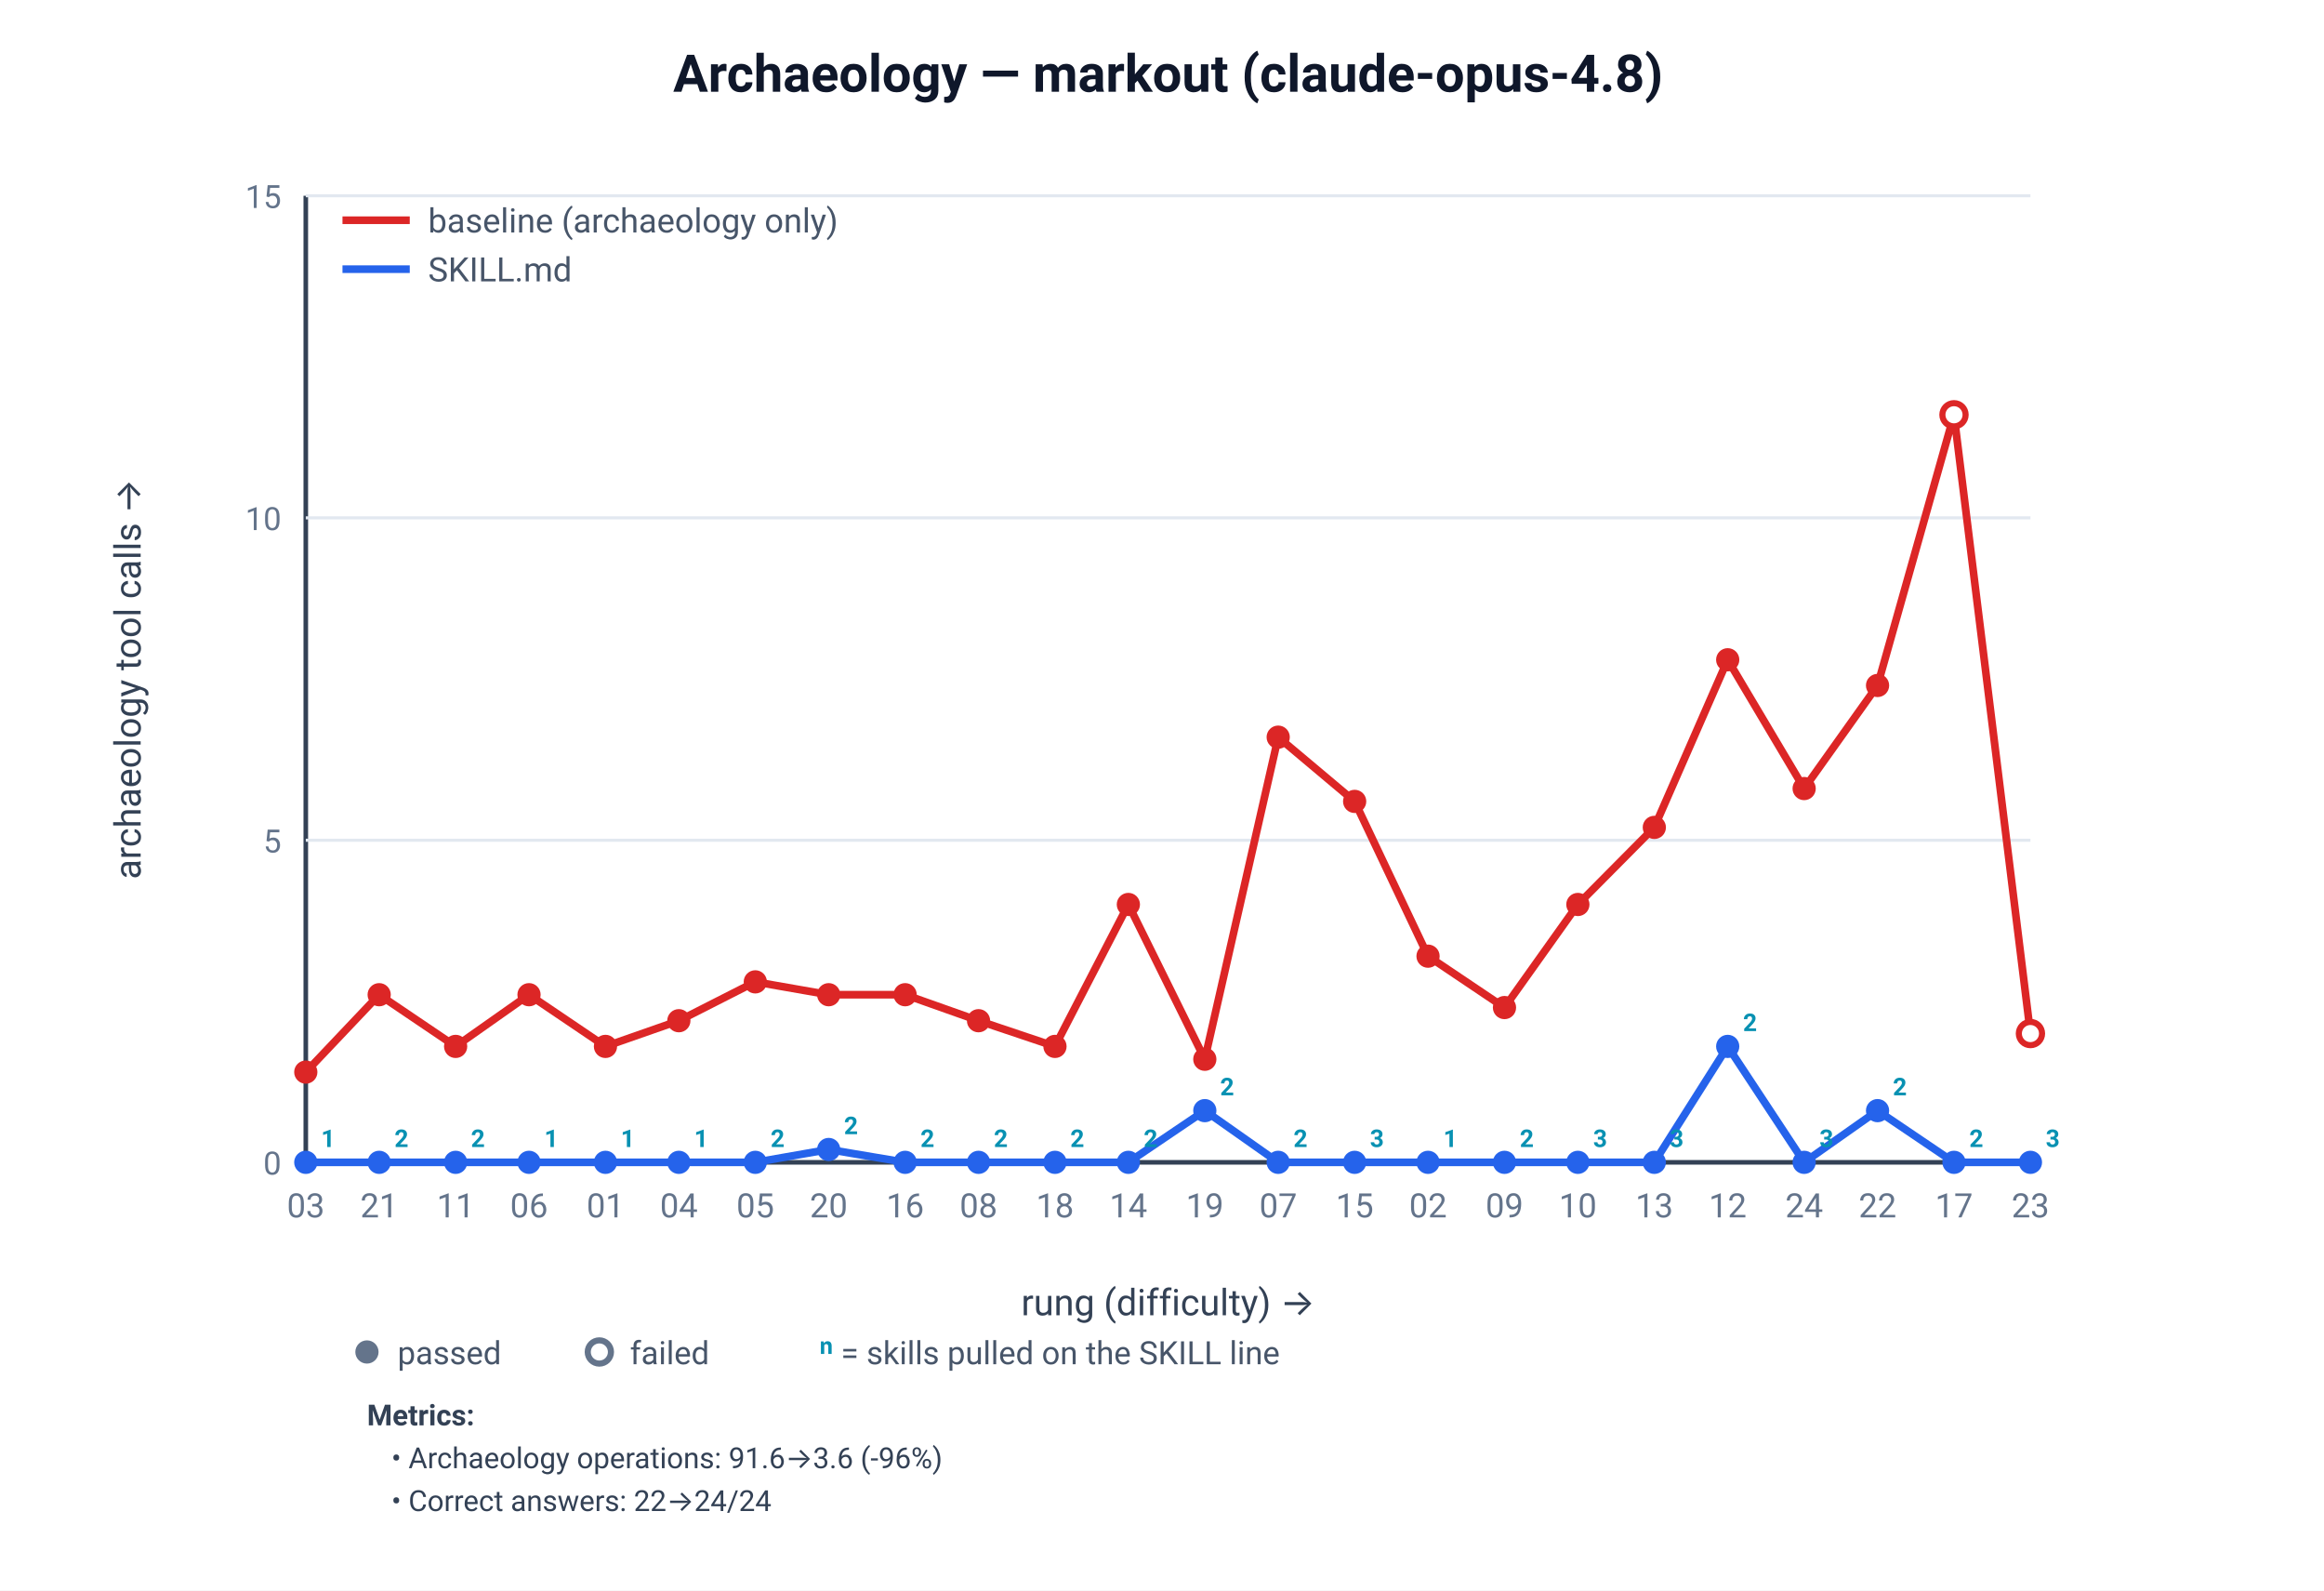
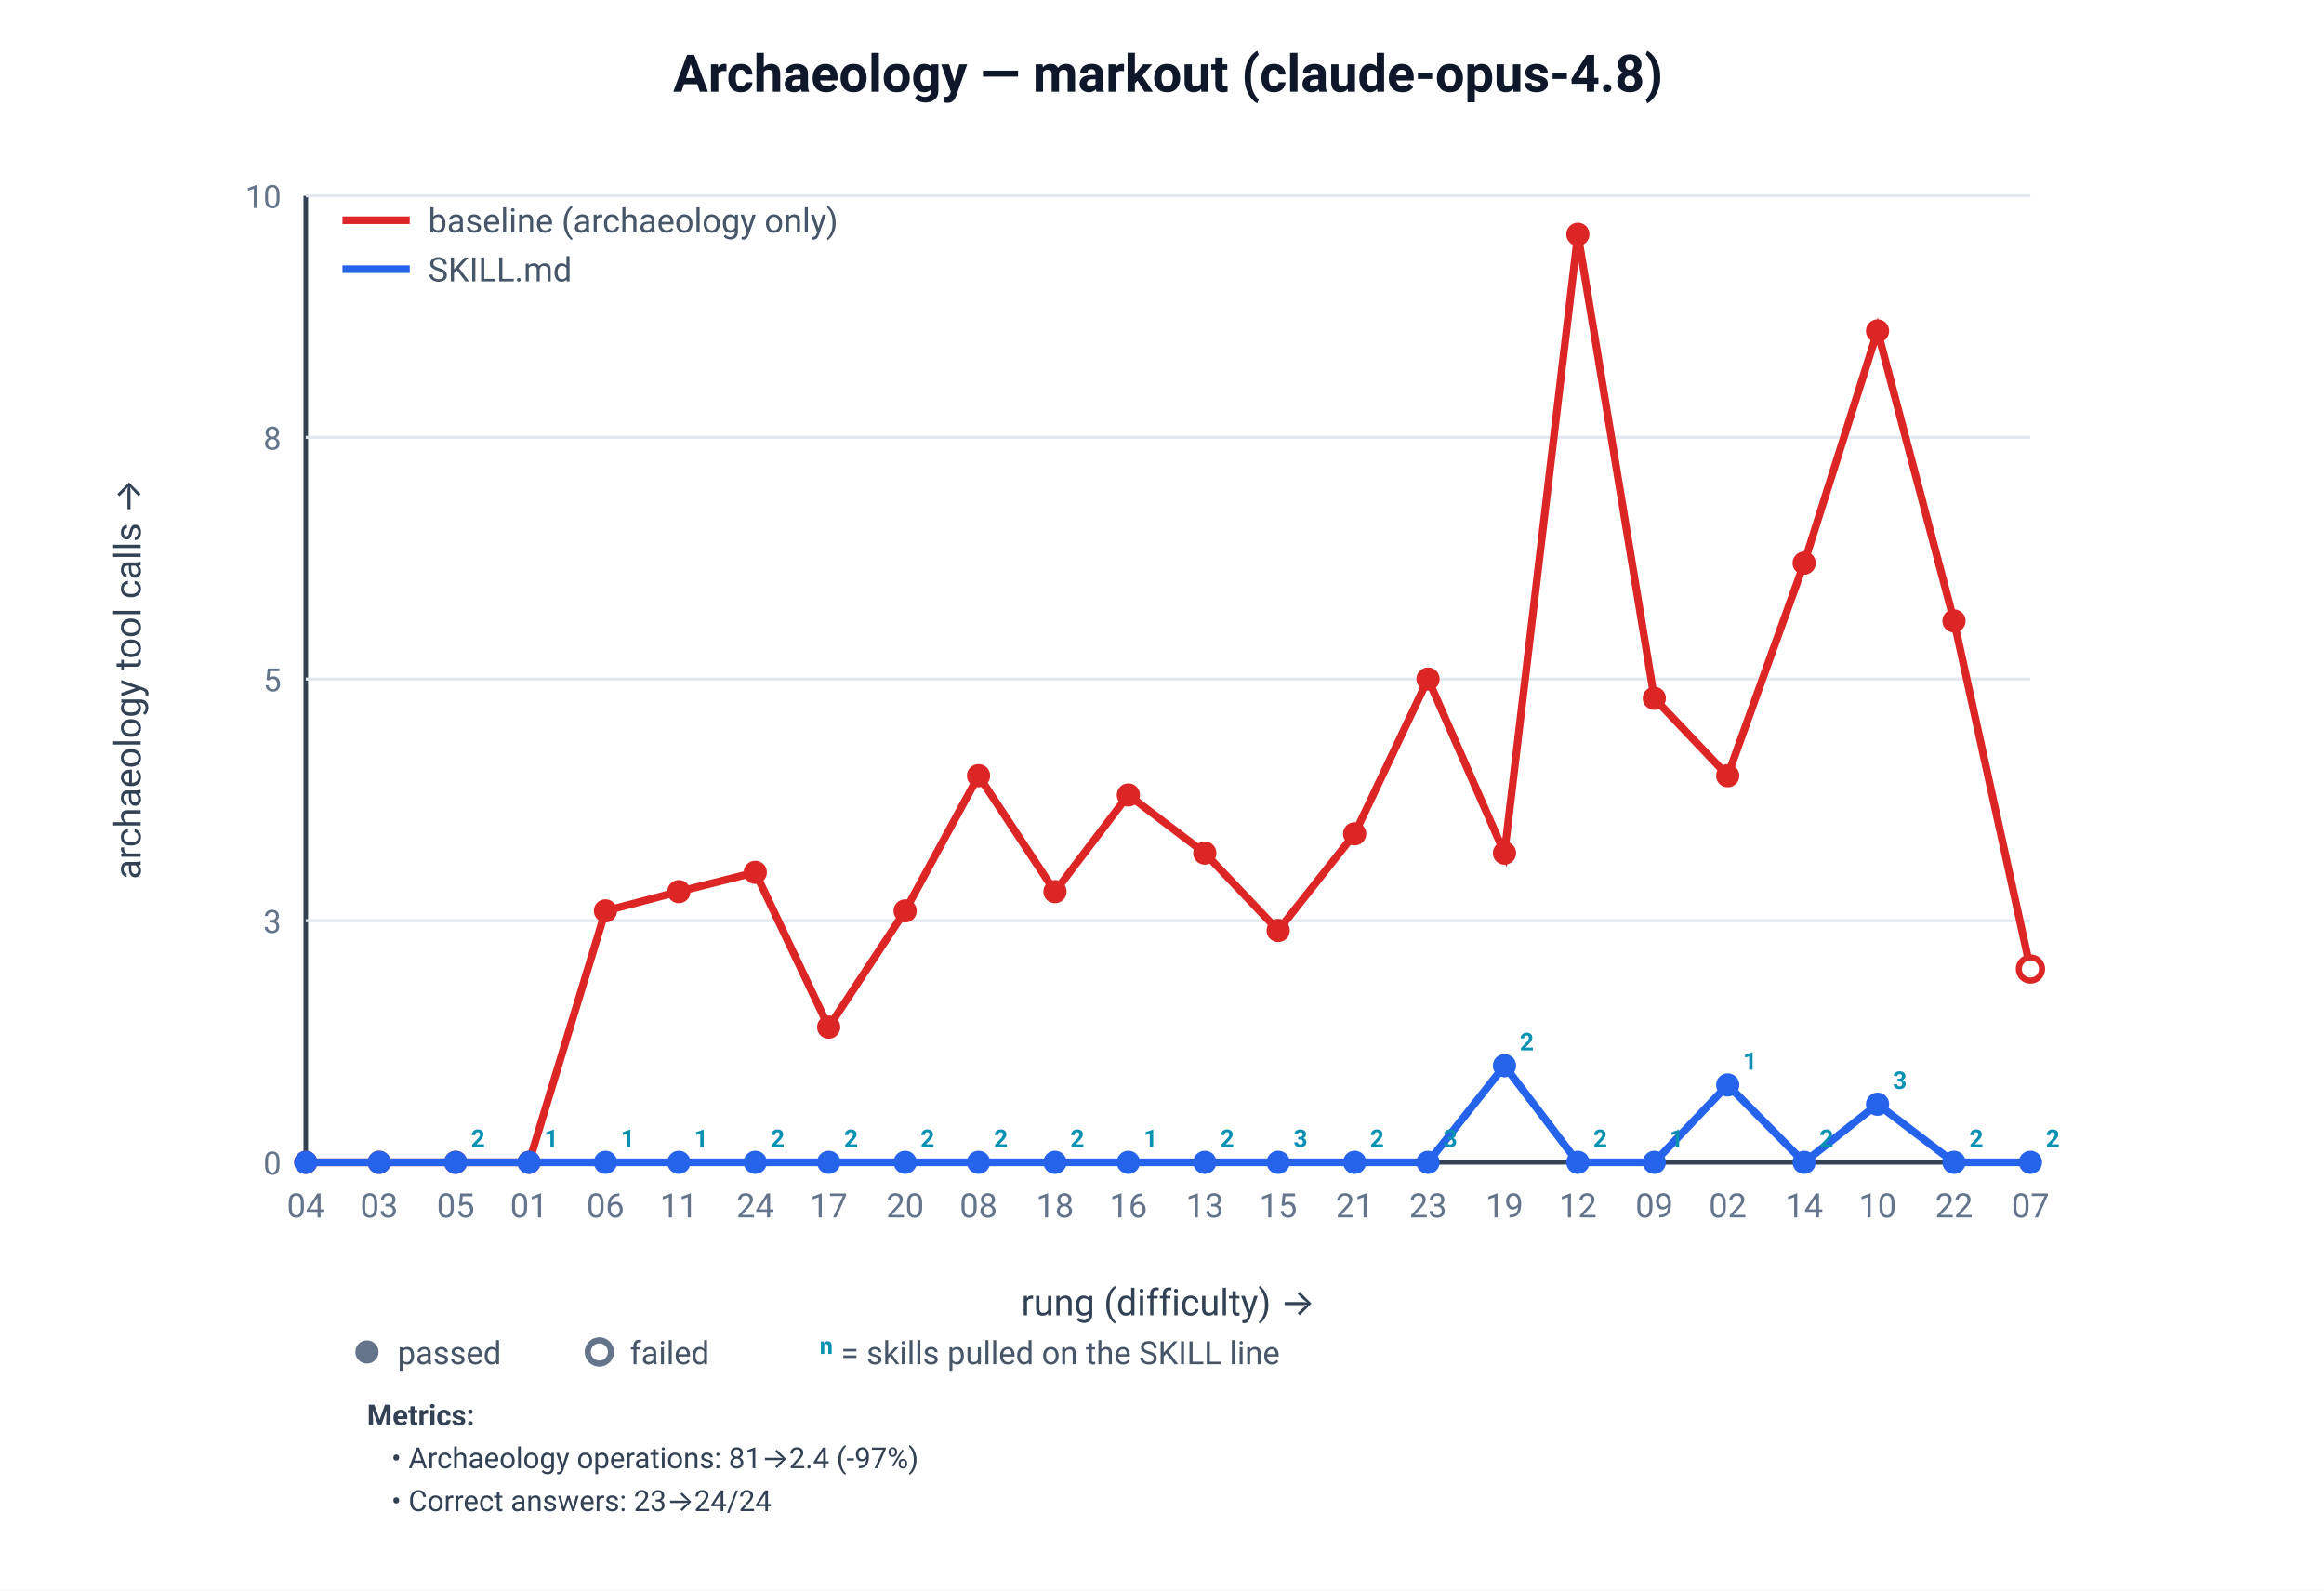
<svg xmlns="http://www.w3.org/2000/svg" viewBox="0 0 760 520" font-family="ui-sans-serif, system-ui, -apple-system, Segoe UI, Roboto, sans-serif">
  <rect width="760" height="520" fill="#ffffff" />
  <text x="382" y="30" text-anchor="middle" font-size="17" font-weight="700" fill="#0f172a">Archaeology — markout (claude-opus-4.8)</text>
  <line x1="100" y1="380" x2="664" y2="380" stroke="#334155" stroke-width="1.5" />
  <line x1="100" y1="380" x2="100" y2="64" stroke="#334155" stroke-width="1.5" />
  <text x="92" y="384" text-anchor="end" font-size="10.5" fill="#64748b">0</text>
-   <line x1="100" y1="274.7" x2="664" y2="274.7" stroke="#e2e8f0" stroke-width="1" />
-   <text x="92" y="278.7" text-anchor="end" font-size="10.5" fill="#64748b">5</text>
-   <line x1="100" y1="169.3" x2="664" y2="169.3" stroke="#e2e8f0" stroke-width="1" />
-   <text x="92" y="173.3" text-anchor="end" font-size="10.5" fill="#64748b">10</text>
+   <line x1="100" y1="301" x2="664" y2="301" stroke="#e2e8f0" stroke-width="1" />
+   <text x="92" y="305" text-anchor="end" font-size="10.5" fill="#64748b">3</text>
+   <line x1="100" y1="222" x2="664" y2="222" stroke="#e2e8f0" stroke-width="1" />
+   <text x="92" y="226" text-anchor="end" font-size="10.5" fill="#64748b">5</text>
+   <line x1="100" y1="143" x2="664" y2="143" stroke="#e2e8f0" stroke-width="1" />
+   <text x="92" y="147" text-anchor="end" font-size="10.5" fill="#64748b">8</text>
  <line x1="100" y1="64" x2="664" y2="64" stroke="#e2e8f0" stroke-width="1" />
-   <text x="92" y="68" text-anchor="end" font-size="10.5" fill="#64748b">15</text>
+   <text x="92" y="68" text-anchor="end" font-size="10.5" fill="#64748b">10</text>
  <text x="382" y="430" text-anchor="middle" font-size="12" fill="#334155">rung (difficulty) →</text>
  <text x="46" y="222" text-anchor="middle" font-size="12" fill="#334155" transform="rotate(-90 46 222)">archaeology tool calls →</text>
  <g font-size="11" fill="#64748b" text-anchor="middle">
-     <text x="100" y="398">03</text>
-     <text x="124" y="398">21</text>
-     <text x="149" y="398">11</text>
-     <text x="173" y="398">06</text>
-     <text x="198" y="398">01</text>
-     <text x="222" y="398">04</text>
-     <text x="247" y="398">05</text>
-     <text x="271" y="398">20</text>
-     <text x="296" y="398">16</text>
+     <text x="100" y="398">04</text>
+     <text x="124" y="398">03</text>
+     <text x="149" y="398">05</text>
+     <text x="173" y="398">01</text>
+     <text x="198" y="398">06</text>
+     <text x="222" y="398">11</text>
+     <text x="247" y="398">24</text>
+     <text x="271" y="398">17</text>
+     <text x="296" y="398">20</text>
    <text x="320" y="398">08</text>
    <text x="345" y="398">18</text>
-     <text x="369" y="398">14</text>
-     <text x="394" y="398">19</text>
-     <text x="418" y="398">07</text>
-     <text x="443" y="398">15</text>
-     <text x="467" y="398">02</text>
-     <text x="492" y="398">09</text>
-     <text x="516" y="398">10</text>
-     <text x="541" y="398">13</text>
-     <text x="565" y="398">12</text>
-     <text x="590" y="398">24</text>
-     <text x="614" y="398">22</text>
-     <text x="639" y="398">17</text>
-     <text x="664" y="398">23</text>
+     <text x="369" y="398">16</text>
+     <text x="394" y="398">13</text>
+     <text x="418" y="398">15</text>
+     <text x="443" y="398">21</text>
+     <text x="467" y="398">23</text>
+     <text x="492" y="398">19</text>
+     <text x="516" y="398">12</text>
+     <text x="541" y="398">09</text>
+     <text x="565" y="398">02</text>
+     <text x="590" y="398">14</text>
+     <text x="614" y="398">10</text>
+     <text x="639" y="398">22</text>
+     <text x="664" y="398">07</text>
  </g>
-   <polyline points="100,350.5 124,325.2 149,342.1 173,325.2 198,342.1 222,333.7 247,321 271,325.2 296,325.2 320,333.7 345,342.1 369,295.7 394,346.3 418,241 443,262 467,312.6 492,329.4 516,295.7 541,270.5 565,215.7 590,257.8 614,224.1 639,135.6 664,337.9" fill="none" stroke="#dc2626" stroke-width="2.5" />
-   <circle cx="100" cy="350.5" r="3.8" fill="#dc2626" />
-   <circle cx="124" cy="325.2" r="3.8" fill="#dc2626" />
-   <circle cx="149" cy="342.1" r="3.8" fill="#dc2626" />
-   <circle cx="173" cy="325.2" r="3.8" fill="#dc2626" />
-   <circle cx="198" cy="342.1" r="3.8" fill="#dc2626" />
-   <circle cx="222" cy="333.7" r="3.8" fill="#dc2626" />
-   <circle cx="247" cy="321" r="3.8" fill="#dc2626" />
-   <circle cx="271" cy="325.2" r="3.8" fill="#dc2626" />
-   <circle cx="296" cy="325.2" r="3.8" fill="#dc2626" />
-   <circle cx="320" cy="333.7" r="3.8" fill="#dc2626" />
-   <circle cx="345" cy="342.1" r="3.8" fill="#dc2626" />
-   <circle cx="369" cy="295.7" r="3.8" fill="#dc2626" />
-   <circle cx="394" cy="346.3" r="3.8" fill="#dc2626" />
-   <circle cx="418" cy="241" r="3.8" fill="#dc2626" />
-   <circle cx="443" cy="262" r="3.8" fill="#dc2626" />
-   <circle cx="467" cy="312.6" r="3.8" fill="#dc2626" />
-   <circle cx="492" cy="329.4" r="3.8" fill="#dc2626" />
-   <circle cx="516" cy="295.7" r="3.8" fill="#dc2626" />
-   <circle cx="541" cy="270.5" r="3.8" fill="#dc2626" />
-   <circle cx="565" cy="215.7" r="3.8" fill="#dc2626" />
-   <circle cx="590" cy="257.8" r="3.8" fill="#dc2626" />
-   <circle cx="614" cy="224.1" r="3.8" fill="#dc2626" />
-   <circle cx="639" cy="135.6" r="3.8" fill="#ffffff" stroke="#dc2626" stroke-width="2" />
-   <circle cx="664" cy="337.9" r="3.8" fill="#ffffff" stroke="#dc2626" stroke-width="2" />
-   <polyline points="100,380 124,380 149,380 173,380 198,380 222,380 247,380 271,375.8 296,380 320,380 345,380 369,380 394,363.1 418,380 443,380 467,380 492,380 516,380 541,380 565,342.1 590,380 614,363.1 639,380 664,380" fill="none" stroke="#2563eb" stroke-width="2.5" />
+   <polyline points="100,380 124,380 149,380 173,380 198,297.8 222,291.5 247,285.2 271,335.8 296,297.8 320,253.6 345,291.5 369,259.9 394,278.9 418,304.2 443,272.6 467,222 492,278.9 516,76.6 541,228.3 565,253.6 590,184.1 614,108.2 639,203 664,316.8" fill="none" stroke="#dc2626" stroke-width="2.5" />
+   <circle cx="100" cy="380" r="3.8" fill="#dc2626" />
+   <circle cx="124" cy="380" r="3.8" fill="#dc2626" />
+   <circle cx="149" cy="380" r="3.8" fill="#dc2626" />
+   <circle cx="173" cy="380" r="3.8" fill="#dc2626" />
+   <circle cx="198" cy="297.8" r="3.8" fill="#dc2626" />
+   <circle cx="222" cy="291.5" r="3.8" fill="#dc2626" />
+   <circle cx="247" cy="285.2" r="3.8" fill="#dc2626" />
+   <circle cx="271" cy="335.8" r="3.8" fill="#dc2626" />
+   <circle cx="296" cy="297.8" r="3.8" fill="#dc2626" />
+   <circle cx="320" cy="253.6" r="3.8" fill="#dc2626" />
+   <circle cx="345" cy="291.5" r="3.8" fill="#dc2626" />
+   <circle cx="369" cy="259.9" r="3.8" fill="#dc2626" />
+   <circle cx="394" cy="278.9" r="3.8" fill="#dc2626" />
+   <circle cx="418" cy="304.2" r="3.8" fill="#dc2626" />
+   <circle cx="443" cy="272.6" r="3.8" fill="#dc2626" />
+   <circle cx="467" cy="222" r="3.8" fill="#dc2626" />
+   <circle cx="492" cy="278.9" r="3.8" fill="#dc2626" />
+   <circle cx="516" cy="76.6" r="3.8" fill="#dc2626" />
+   <circle cx="541" cy="228.3" r="3.8" fill="#dc2626" />
+   <circle cx="565" cy="253.6" r="3.8" fill="#dc2626" />
+   <circle cx="590" cy="184.1" r="3.8" fill="#dc2626" />
+   <circle cx="614" cy="108.2" r="3.8" fill="#dc2626" />
+   <circle cx="639" cy="203" r="3.8" fill="#dc2626" />
+   <circle cx="664" cy="316.8" r="3.8" fill="#ffffff" stroke="#dc2626" stroke-width="2" />
+   <polyline points="100,380 124,380 149,380 173,380 198,380 222,380 247,380 271,380 296,380 320,380 345,380 369,380 394,380 418,380 443,380 467,380 492,348.4 516,380 541,380 565,354.7 590,380 614,361 639,380 664,380" fill="none" stroke="#2563eb" stroke-width="2.5" />
  <circle cx="100" cy="380" r="3.8" fill="#2563eb" />
-   <text x="105" y="375" font-size="8" font-weight="700" fill="#0891b2">1</text>
  <circle cx="124" cy="380" r="3.8" fill="#2563eb" />
-   <text x="129" y="375" font-size="8" font-weight="700" fill="#0891b2">2</text>
  <circle cx="149" cy="380" r="3.8" fill="#2563eb" />
  <text x="154" y="375" font-size="8" font-weight="700" fill="#0891b2">2</text>
  <circle cx="173" cy="380" r="3.8" fill="#2563eb" />
  <text x="178" y="375" font-size="8" font-weight="700" fill="#0891b2">1</text>
  <circle cx="198" cy="380" r="3.8" fill="#2563eb" />
  <text x="203" y="375" font-size="8" font-weight="700" fill="#0891b2">1</text>
  <circle cx="222" cy="380" r="3.8" fill="#2563eb" />
  <text x="227" y="375" font-size="8" font-weight="700" fill="#0891b2">1</text>
  <circle cx="247" cy="380" r="3.8" fill="#2563eb" />
  <text x="252" y="375" font-size="8" font-weight="700" fill="#0891b2">2</text>
-   <circle cx="271" cy="375.8" r="3.8" fill="#2563eb" />
-   <text x="276" y="370.8" font-size="8" font-weight="700" fill="#0891b2">2</text>
+   <circle cx="271" cy="380" r="3.8" fill="#2563eb" />
+   <text x="276" y="375" font-size="8" font-weight="700" fill="#0891b2">2</text>
  <circle cx="296" cy="380" r="3.8" fill="#2563eb" />
  <text x="301" y="375" font-size="8" font-weight="700" fill="#0891b2">2</text>
  <circle cx="320" cy="380" r="3.8" fill="#2563eb" />
  <text x="325" y="375" font-size="8" font-weight="700" fill="#0891b2">2</text>
  <circle cx="345" cy="380" r="3.8" fill="#2563eb" />
  <text x="350" y="375" font-size="8" font-weight="700" fill="#0891b2">2</text>
  <circle cx="369" cy="380" r="3.8" fill="#2563eb" />
-   <text x="374" y="375" font-size="8" font-weight="700" fill="#0891b2">2</text>
-   <circle cx="394" cy="363.1" r="3.8" fill="#2563eb" />
-   <text x="399" y="358.1" font-size="8" font-weight="700" fill="#0891b2">2</text>
+   <text x="374" y="375" font-size="8" font-weight="700" fill="#0891b2">1</text>
+   <circle cx="394" cy="380" r="3.8" fill="#2563eb" />
+   <text x="399" y="375" font-size="8" font-weight="700" fill="#0891b2">2</text>
  <circle cx="418" cy="380" r="3.8" fill="#2563eb" />
-   <text x="423" y="375" font-size="8" font-weight="700" fill="#0891b2">2</text>
+   <text x="423" y="375" font-size="8" font-weight="700" fill="#0891b2">3</text>
  <circle cx="443" cy="380" r="3.8" fill="#2563eb" />
-   <text x="448" y="375" font-size="8" font-weight="700" fill="#0891b2">3</text>
+   <text x="448" y="375" font-size="8" font-weight="700" fill="#0891b2">2</text>
  <circle cx="467" cy="380" r="3.8" fill="#2563eb" />
-   <text x="472" y="375" font-size="8" font-weight="700" fill="#0891b2">1</text>
-   <circle cx="492" cy="380" r="3.8" fill="#2563eb" />
-   <text x="497" y="375" font-size="8" font-weight="700" fill="#0891b2">2</text>
+   <text x="472" y="375" font-size="8" font-weight="700" fill="#0891b2">3</text>
+   <circle cx="492" cy="348.4" r="3.8" fill="#2563eb" />
+   <text x="497" y="343.4" font-size="8" font-weight="700" fill="#0891b2">2</text>
  <circle cx="516" cy="380" r="3.8" fill="#2563eb" />
-   <text x="521" y="375" font-size="8" font-weight="700" fill="#0891b2">3</text>
+   <text x="521" y="375" font-size="8" font-weight="700" fill="#0891b2">2</text>
  <circle cx="541" cy="380" r="3.8" fill="#2563eb" />
-   <text x="546" y="375" font-size="8" font-weight="700" fill="#0891b2">3</text>
-   <circle cx="565" cy="342.1" r="3.8" fill="#2563eb" />
-   <text x="570" y="337.1" font-size="8" font-weight="700" fill="#0891b2">2</text>
+   <text x="546" y="375" font-size="8" font-weight="700" fill="#0891b2">1</text>
+   <circle cx="565" cy="354.7" r="3.8" fill="#2563eb" />
+   <text x="570" y="349.7" font-size="8" font-weight="700" fill="#0891b2">1</text>
  <circle cx="590" cy="380" r="3.8" fill="#2563eb" />
-   <text x="595" y="375" font-size="8" font-weight="700" fill="#0891b2">3</text>
-   <circle cx="614" cy="363.1" r="3.8" fill="#2563eb" />
-   <text x="619" y="358.1" font-size="8" font-weight="700" fill="#0891b2">2</text>
+   <text x="595" y="375" font-size="8" font-weight="700" fill="#0891b2">2</text>
+   <circle cx="614" cy="361" r="3.8" fill="#2563eb" />
+   <text x="619" y="356" font-size="8" font-weight="700" fill="#0891b2">3</text>
  <circle cx="639" cy="380" r="3.8" fill="#2563eb" />
  <text x="644" y="375" font-size="8" font-weight="700" fill="#0891b2">2</text>
  <circle cx="664" cy="380" r="3.8" fill="#2563eb" />
-   <text x="669" y="375" font-size="8" font-weight="700" fill="#0891b2">3</text>
+   <text x="669" y="375" font-size="8" font-weight="700" fill="#0891b2">2</text>
  <g font-size="11" fill="#475569">
    <line x1="112" y1="72" x2="134" y2="72" stroke="#dc2626" stroke-width="2.5" />
    <text x="140" y="76">baseline (archaeology only)</text>
    <line x1="112" y1="88" x2="134" y2="88" stroke="#2563eb" stroke-width="2.5" />
    <text x="140" y="92">SKILL.md</text>
  </g>
  <g font-size="10.5" fill="#475569">
    <circle cx="120" cy="442" r="3.8" fill="#64748b" />
    <text x="130" y="446">passed</text>
    <circle cx="196" cy="442" r="3.8" fill="#ffffff" stroke="#64748b" stroke-width="2" />
    <text x="206" y="446">failed</text>
    <text x="268" y="446">
      <tspan font-weight="700" fill="#0891b2">ⁿ</tspan> = skills pulled on the SKILL line</text>
  </g>
  <text x="120" y="466" font-size="9.5" font-weight="700" fill="#334155">Metrics:</text>
  <g font-size="9.5" fill="#334155">
-     <text x="128" y="480">• Archaeology operations: 91.6→3.6 (-96%)</text>
-     <text x="128" y="494">• Correct answers: 22→24/24</text>
+     <text x="128" y="480">• Archaeology operations: 81→2.4 (-97%)</text>
+     <text x="128" y="494">• Correct answers: 23→24/24</text>
  </g>
</svg>
